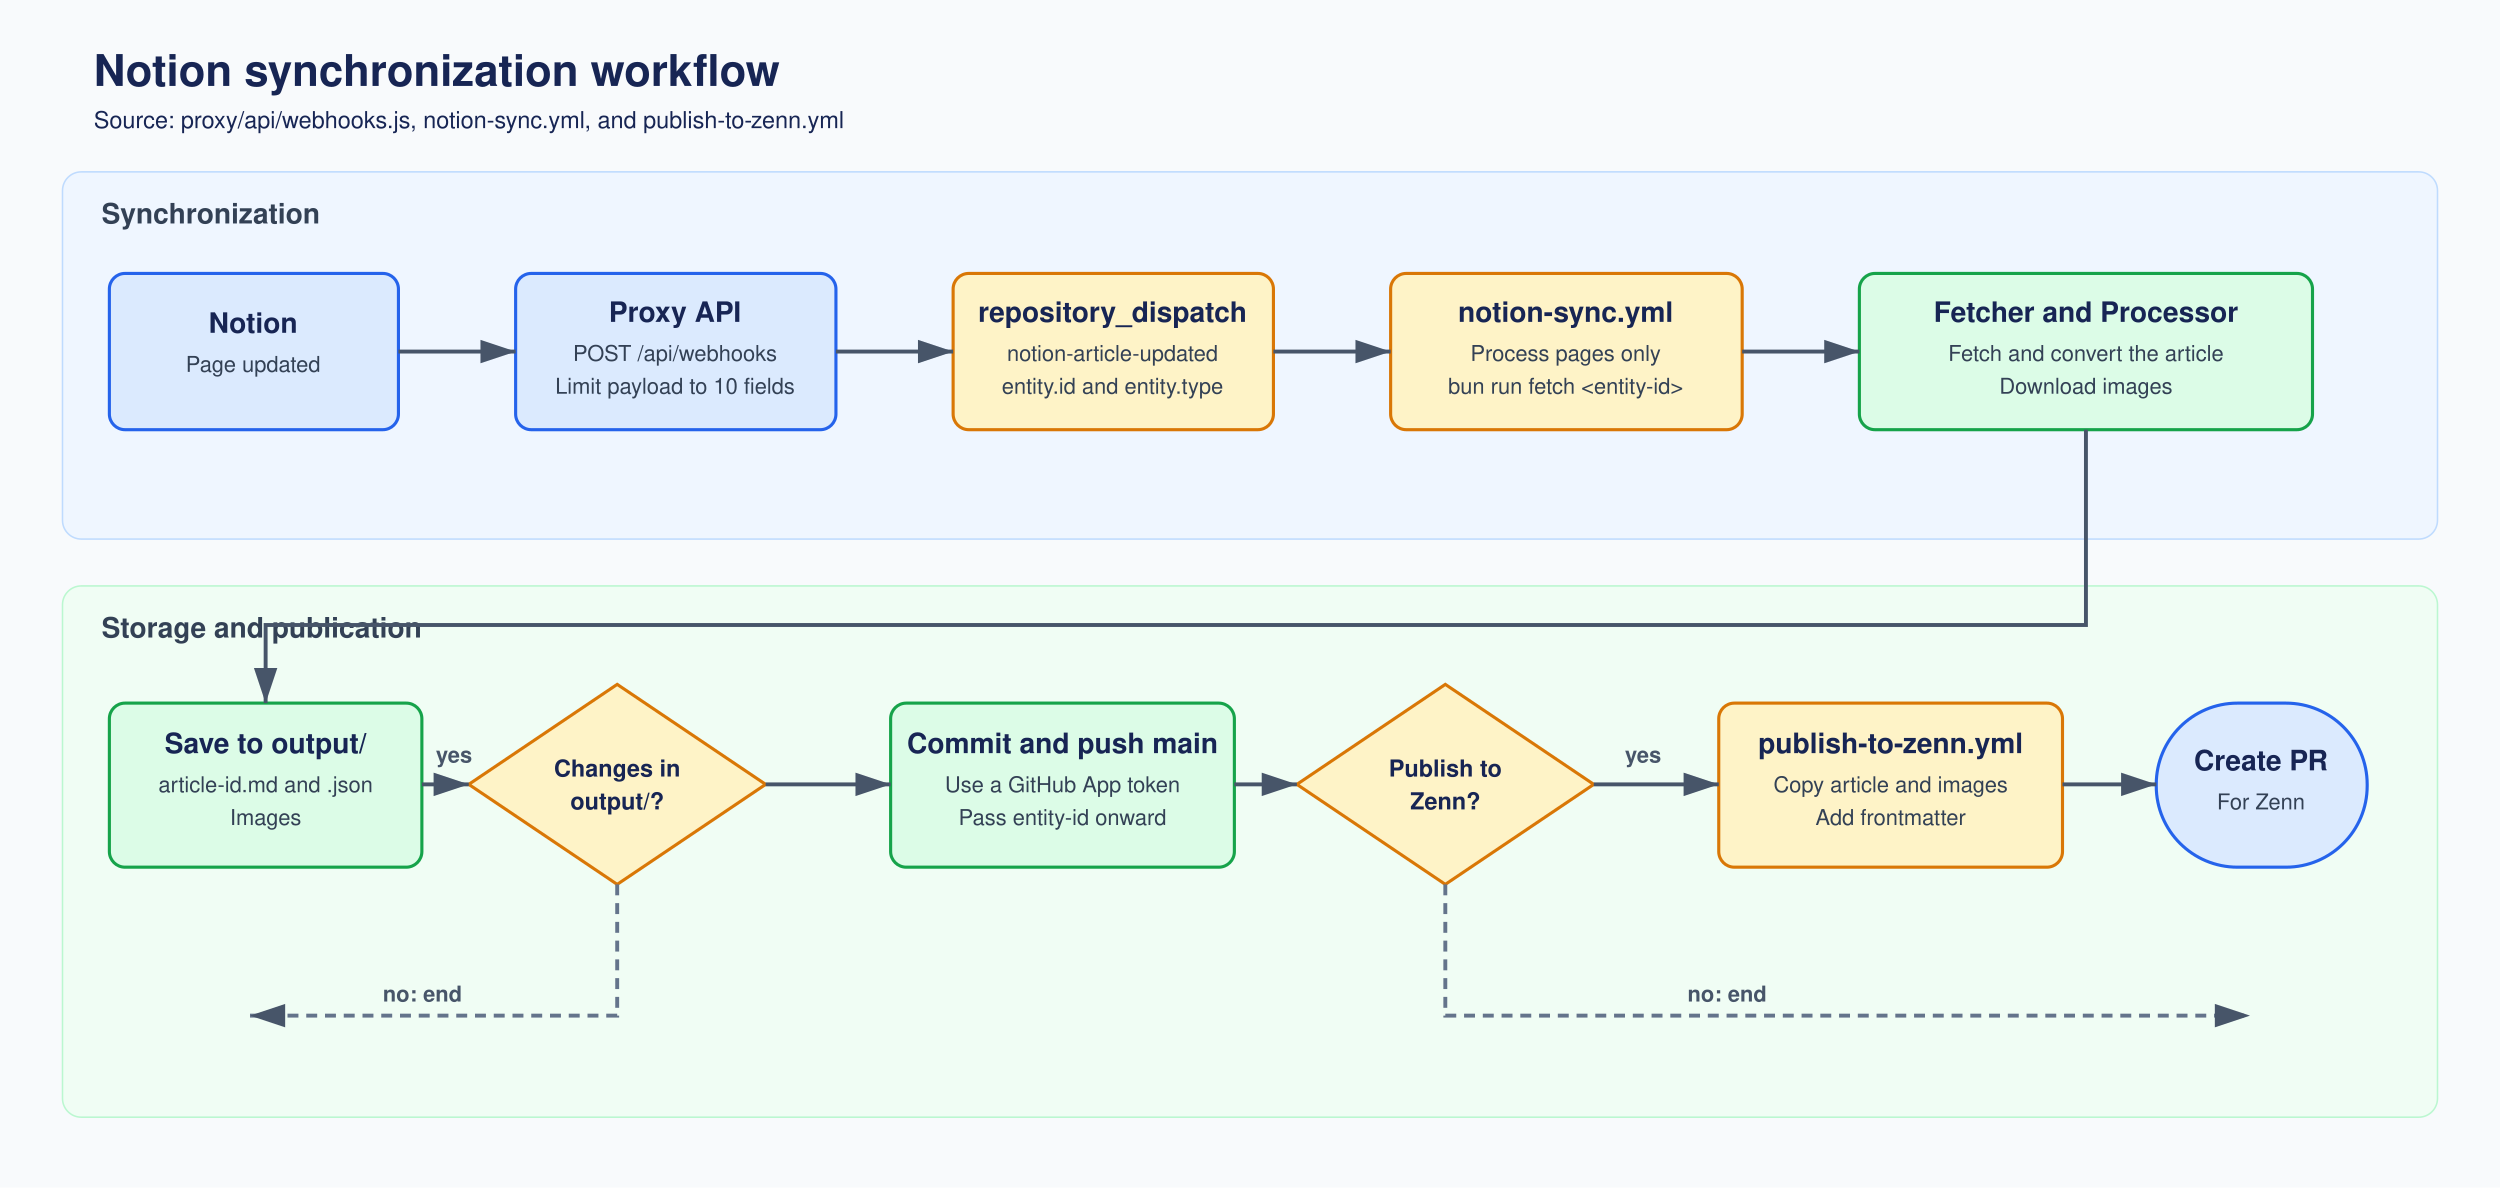
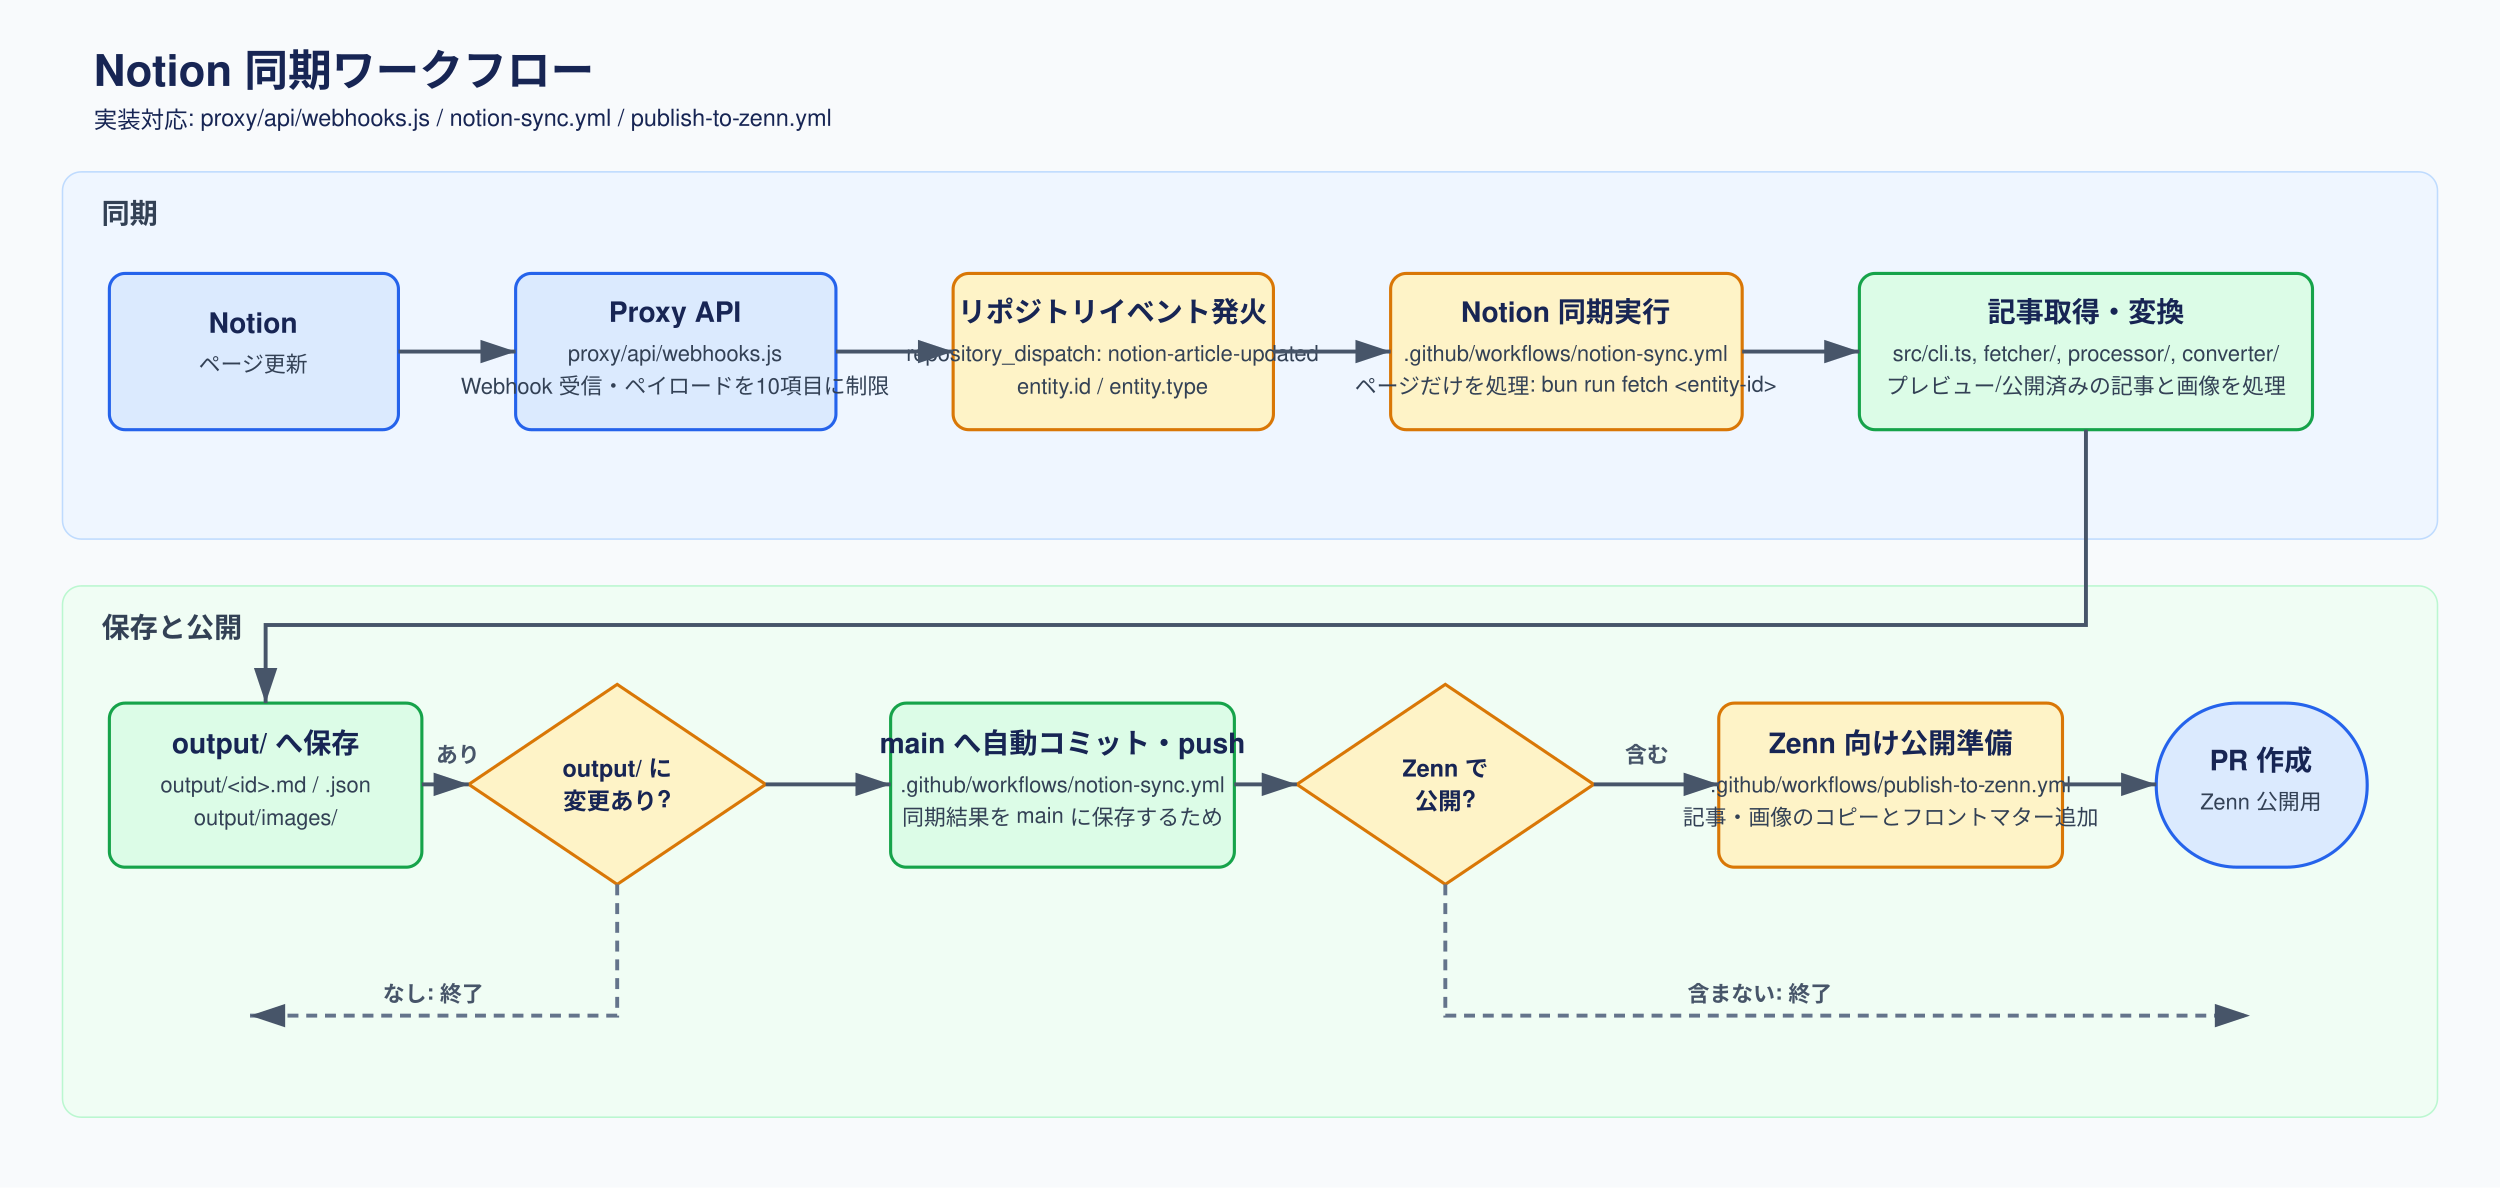
<svg xmlns="http://www.w3.org/2000/svg" width="1600" height="760" viewBox="0 0 1600 760" role="img" aria-labelledby="title description">
  <defs>
    <marker id="arrow" markerWidth="10" markerHeight="10" refX="9" refY="3" orient="auto" markerUnits="strokeWidth">
      <path d="M0,0 L0,6 L9,3 z" fill="#475569" />
    </marker>
    <style>
      text { font-family: Helvetica, Arial, sans-serif; fill: #172554; }
      .lane { font-size: 18px; font-weight: bold; fill: #334155; }
      .node-title { font-size: 18px; font-weight: bold; }
      .node-body { font-size: 14px; fill: #334155; }
      .decision { font-size: 15px; font-weight: bold; }
      .label { font-size: 14px; font-weight: bold; fill: #475569; }
      .flow { fill: none; stroke: #475569; stroke-width: 2.5; marker-end: url(#arrow); }
      .branch { fill: none; stroke: #64748b; stroke-width: 2.5; stroke-dasharray: 7 5; marker-end: url(#arrow); }
    </style>
  </defs>
  <rect width="1600" height="760" fill="#f8fafc" />
-   <text x="60" y="55" font-size="28" font-weight="bold">Notion synchronization workflow</text>
-   <text x="60" y="82" font-size="15" fill="#475569">Source: proxy/api/webhooks.js, notion-sync.yml, and publish-to-zenn.yml</text>
+   <text x="60" y="55" font-size="28" font-weight="bold">Notion 同期ワークフロー</text>
+   <text x="60" y="82" font-size="15" fill="#475569">実装対応: proxy/api/webhooks.js / notion-sync.yml / publish-to-zenn.yml</text>
  <rect x="40" y="110" width="1520" height="235" rx="12" fill="#eff6ff" stroke="#bfdbfe" />
-   <text class="lane" x="65" y="143">Synchronization</text>
+   <text class="lane" x="65" y="143">同期</text>
  <rect x="70" y="175" width="185" height="100" rx="10" fill="#dbeafe" stroke="#2563eb" stroke-width="2" />
  <text class="node-title" x="162" y="213" text-anchor="middle">Notion</text>
-   <text class="node-body" x="162" y="238" text-anchor="middle">Page updated</text>
+   <text class="node-body" x="162" y="238" text-anchor="middle">ページ更新</text>
  <rect x="330" y="175" width="205" height="100" rx="10" fill="#dbeafe" stroke="#2563eb" stroke-width="2" />
  <text class="node-title" x="432" y="206" text-anchor="middle">Proxy API</text>
-   <text class="node-body" x="432" y="231" text-anchor="middle">POST /api/webhooks</text>
-   <text class="node-body" x="432" y="252" text-anchor="middle">Limit payload to 10 fields</text>
+   <text class="node-body" x="432" y="231" text-anchor="middle">proxy/api/webhooks.js</text>
+   <text class="node-body" x="432" y="252" text-anchor="middle">Webhook 受信・ペイロードを10項目に制限</text>
  <rect x="610" y="175" width="205" height="100" rx="10" fill="#fef3c7" stroke="#d97706" stroke-width="2" />
-   <text class="node-title" x="712" y="206" text-anchor="middle">repository_dispatch</text>
-   <text class="node-body" x="712" y="231" text-anchor="middle">notion-article-updated</text>
-   <text class="node-body" x="712" y="252" text-anchor="middle">entity.id and entity.type</text>
+   <text class="node-title" x="712" y="206" text-anchor="middle">リポジトリイベント発火</text>
+   <text class="node-body" x="712" y="231" text-anchor="middle">repository_dispatch: notion-article-updated</text>
+   <text class="node-body" x="712" y="252" text-anchor="middle">entity.id / entity.type</text>
  <rect x="890" y="175" width="225" height="100" rx="10" fill="#fef3c7" stroke="#d97706" stroke-width="2" />
-   <text class="node-title" x="1002" y="206" text-anchor="middle">notion-sync.yml</text>
-   <text class="node-body" x="1002" y="231" text-anchor="middle">Process pages only</text>
-   <text class="node-body" x="1002" y="252" text-anchor="middle">bun run fetch &lt;entity-id&gt;</text>
+   <text class="node-title" x="1002" y="206" text-anchor="middle">Notion 同期実行</text>
+   <text class="node-body" x="1002" y="231" text-anchor="middle">.github/workflows/notion-sync.yml</text>
+   <text class="node-body" x="1002" y="252" text-anchor="middle">ページだけを処理: bun run fetch &lt;entity-id&gt;</text>
  <rect x="1190" y="175" width="290" height="100" rx="10" fill="#dcfce7" stroke="#16a34a" stroke-width="2" />
-   <text class="node-title" x="1335" y="206" text-anchor="middle">Fetcher and Processor</text>
-   <text class="node-body" x="1335" y="231" text-anchor="middle">Fetch and convert the article</text>
-   <text class="node-body" x="1335" y="252" text-anchor="middle">Download images</text>
+   <text class="node-title" x="1335" y="206" text-anchor="middle">記事取得・変換</text>
+   <text class="node-body" x="1335" y="231" text-anchor="middle">src/cli.ts, fetcher/, processor/, converter/</text>
+   <text class="node-body" x="1335" y="252" text-anchor="middle">プレビュー/公開済みの記事と画像を処理</text>
  <path class="flow" d="M255 225 H330" />
  <path class="flow" d="M535 225 H610" />
  <path class="flow" d="M815 225 H890" />
  <path class="flow" d="M1115 225 H1190" />
  <rect x="40" y="375" width="1520" height="340" rx="12" fill="#f0fdf4" stroke="#bbf7d0" />
-   <text class="lane" x="65" y="408">Storage and publication</text>
+   <text class="lane" x="65" y="408">保存と公開</text>
  <rect x="70" y="450" width="200" height="105" rx="10" fill="#dcfce7" stroke="#16a34a" stroke-width="2" />
-   <text class="node-title" x="170" y="482" text-anchor="middle">Save to output/</text>
-   <text class="node-body" x="170" y="507" text-anchor="middle">article-id.md and .json</text>
-   <text class="node-body" x="170" y="528" text-anchor="middle">Images</text>
+   <text class="node-title" x="170" y="482" text-anchor="middle">output/ へ保存</text>
+   <text class="node-body" x="170" y="507" text-anchor="middle">output/&lt;id&gt;.md / .json</text>
+   <text class="node-body" x="170" y="528" text-anchor="middle">output/images/</text>
  <polygon points="395,438 490,502 395,566 300,502" fill="#fef3c7" stroke="#d97706" stroke-width="2" />
-   <text class="decision" x="395" y="497" text-anchor="middle">Changes in</text>
-   <text class="decision" x="395" y="518" text-anchor="middle">output/?</text>
+   <text class="decision" x="395" y="497" text-anchor="middle">output/ に</text>
+   <text class="decision" x="395" y="518" text-anchor="middle">変更あり?</text>
  <rect x="570" y="450" width="220" height="105" rx="10" fill="#dcfce7" stroke="#16a34a" stroke-width="2" />
-   <text class="node-title" x="680" y="482" text-anchor="middle">Commit and push main</text>
-   <text class="node-body" x="680" y="507" text-anchor="middle">Use a GitHub App token</text>
-   <text class="node-body" x="680" y="528" text-anchor="middle">Pass entity-id onward</text>
+   <text class="node-title" x="680" y="482" text-anchor="middle">main へ自動コミット・push</text>
+   <text class="node-body" x="680" y="507" text-anchor="middle">.github/workflows/notion-sync.yml</text>
+   <text class="node-body" x="680" y="528" text-anchor="middle">同期結果を main に保存するため</text>
  <polygon points="925,438 1020,502 925,566 830,502" fill="#fef3c7" stroke="#d97706" stroke-width="2" />
-   <text class="decision" x="925" y="497" text-anchor="middle">Publish to</text>
-   <text class="decision" x="925" y="518" text-anchor="middle">Zenn?</text>
+   <text class="decision" x="925" y="497" text-anchor="middle">Zenn で</text>
+   <text class="decision" x="925" y="518" text-anchor="middle">公開?</text>
  <rect x="1100" y="450" width="220" height="105" rx="10" fill="#fef3c7" stroke="#d97706" stroke-width="2" />
-   <text class="node-title" x="1210" y="482" text-anchor="middle">publish-to-zenn.yml</text>
-   <text class="node-body" x="1210" y="507" text-anchor="middle">Copy article and images</text>
-   <text class="node-body" x="1210" y="528" text-anchor="middle">Add frontmatter</text>
+   <text class="node-title" x="1210" y="482" text-anchor="middle">Zenn 向け公開準備</text>
+   <text class="node-body" x="1210" y="507" text-anchor="middle">.github/workflows/publish-to-zenn.yml</text>
+   <text class="node-body" x="1210" y="528" text-anchor="middle">記事・画像のコピーとフロントマター追加</text>
  <rect x="1380" y="450" width="135" height="105" rx="52" fill="#dbeafe" stroke="#2563eb" stroke-width="2" />
-   <text class="node-title" x="1447" y="493" text-anchor="middle">Create PR</text>
-   <text class="node-body" x="1447" y="518" text-anchor="middle">For Zenn</text>
+   <text class="node-title" x="1447" y="493" text-anchor="middle">PR 作成</text>
+   <text class="node-body" x="1447" y="518" text-anchor="middle">Zenn 公開用</text>
  <path class="flow" d="M1335 275 V400 H170 V450" />
  <path class="flow" d="M270 502 H300" />
-   <text class="label" x="279" y="488">yes</text>
+   <text class="label" x="279" y="488">あり</text>
  <path class="flow" d="M490 502 H570" />
  <path class="flow" d="M790 502 H830" />
  <path class="flow" d="M1020 502 H1100" />
-   <text class="label" x="1040" y="488">yes</text>
+   <text class="label" x="1040" y="488">含む</text>
  <path class="flow" d="M1320 502 H1380" />
  <path class="branch" d="M395 566 V650 H160" />
-   <text class="label" x="245" y="641">no: end</text>
+   <text class="label" x="245" y="641">なし: 終了</text>
  <path class="branch" d="M925 566 V650 H1440" />
-   <text class="label" x="1080" y="641">no: end</text>
+   <text class="label" x="1080" y="641">含まない: 終了</text>
</svg>
